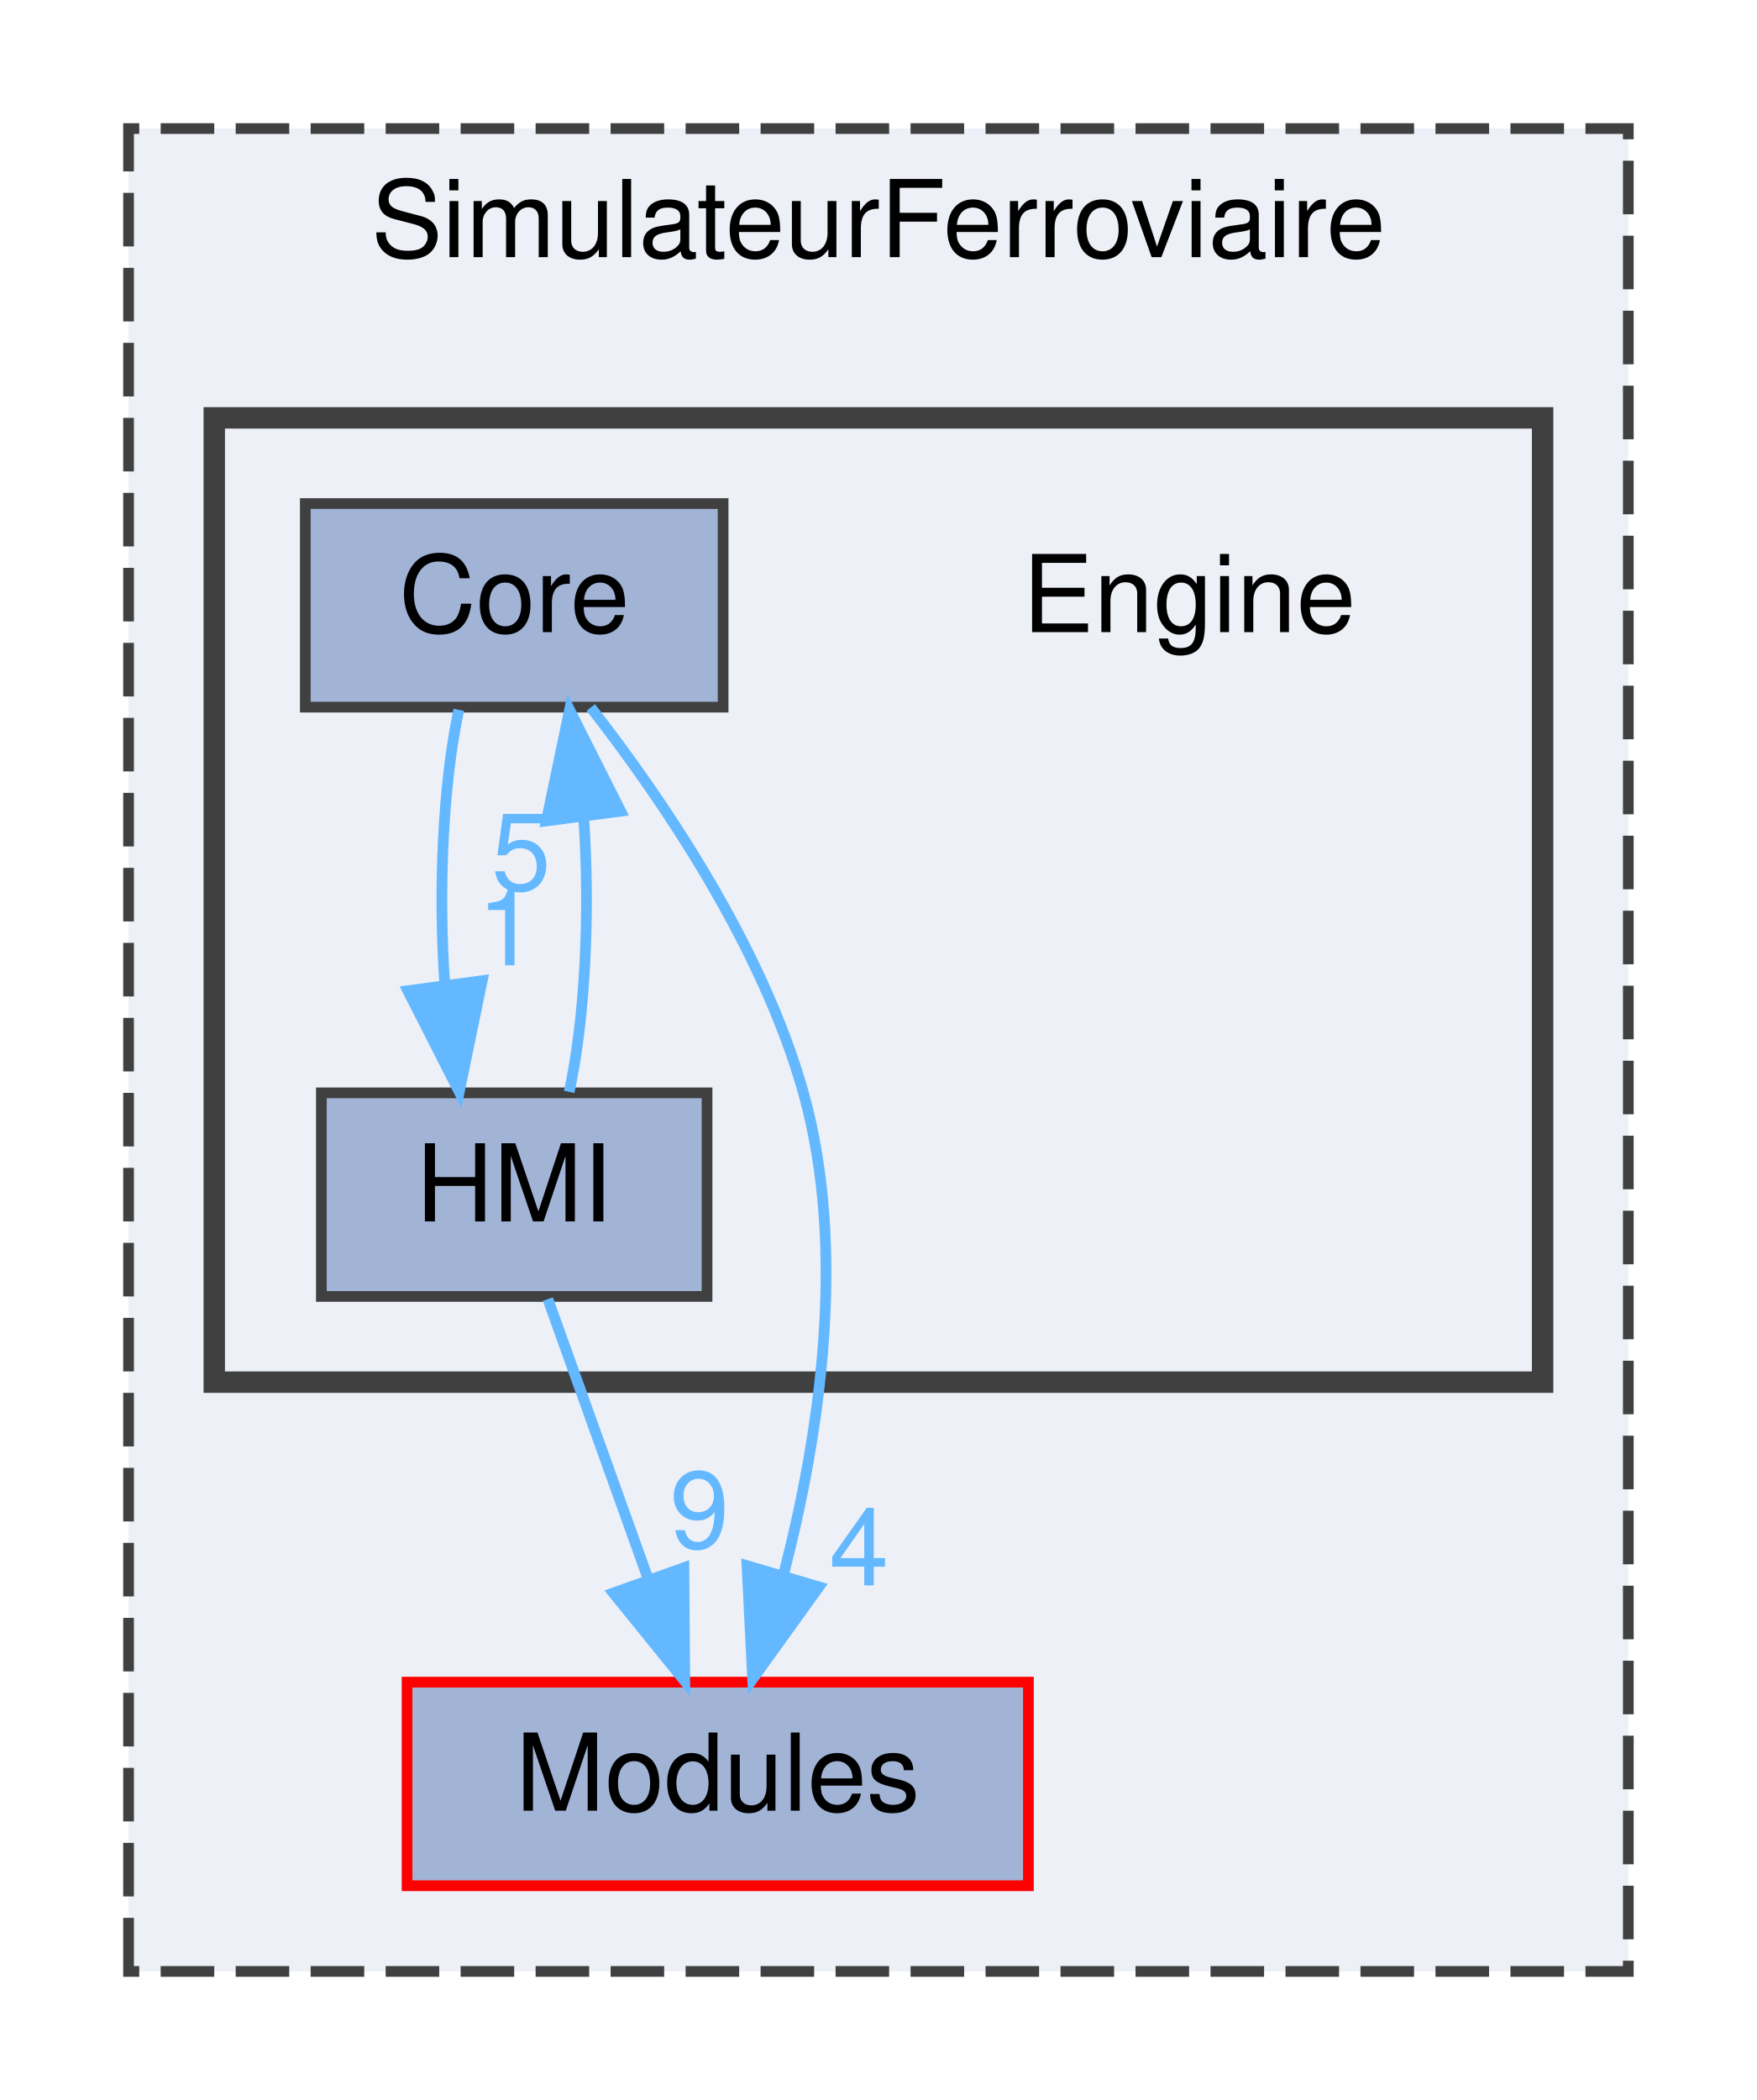
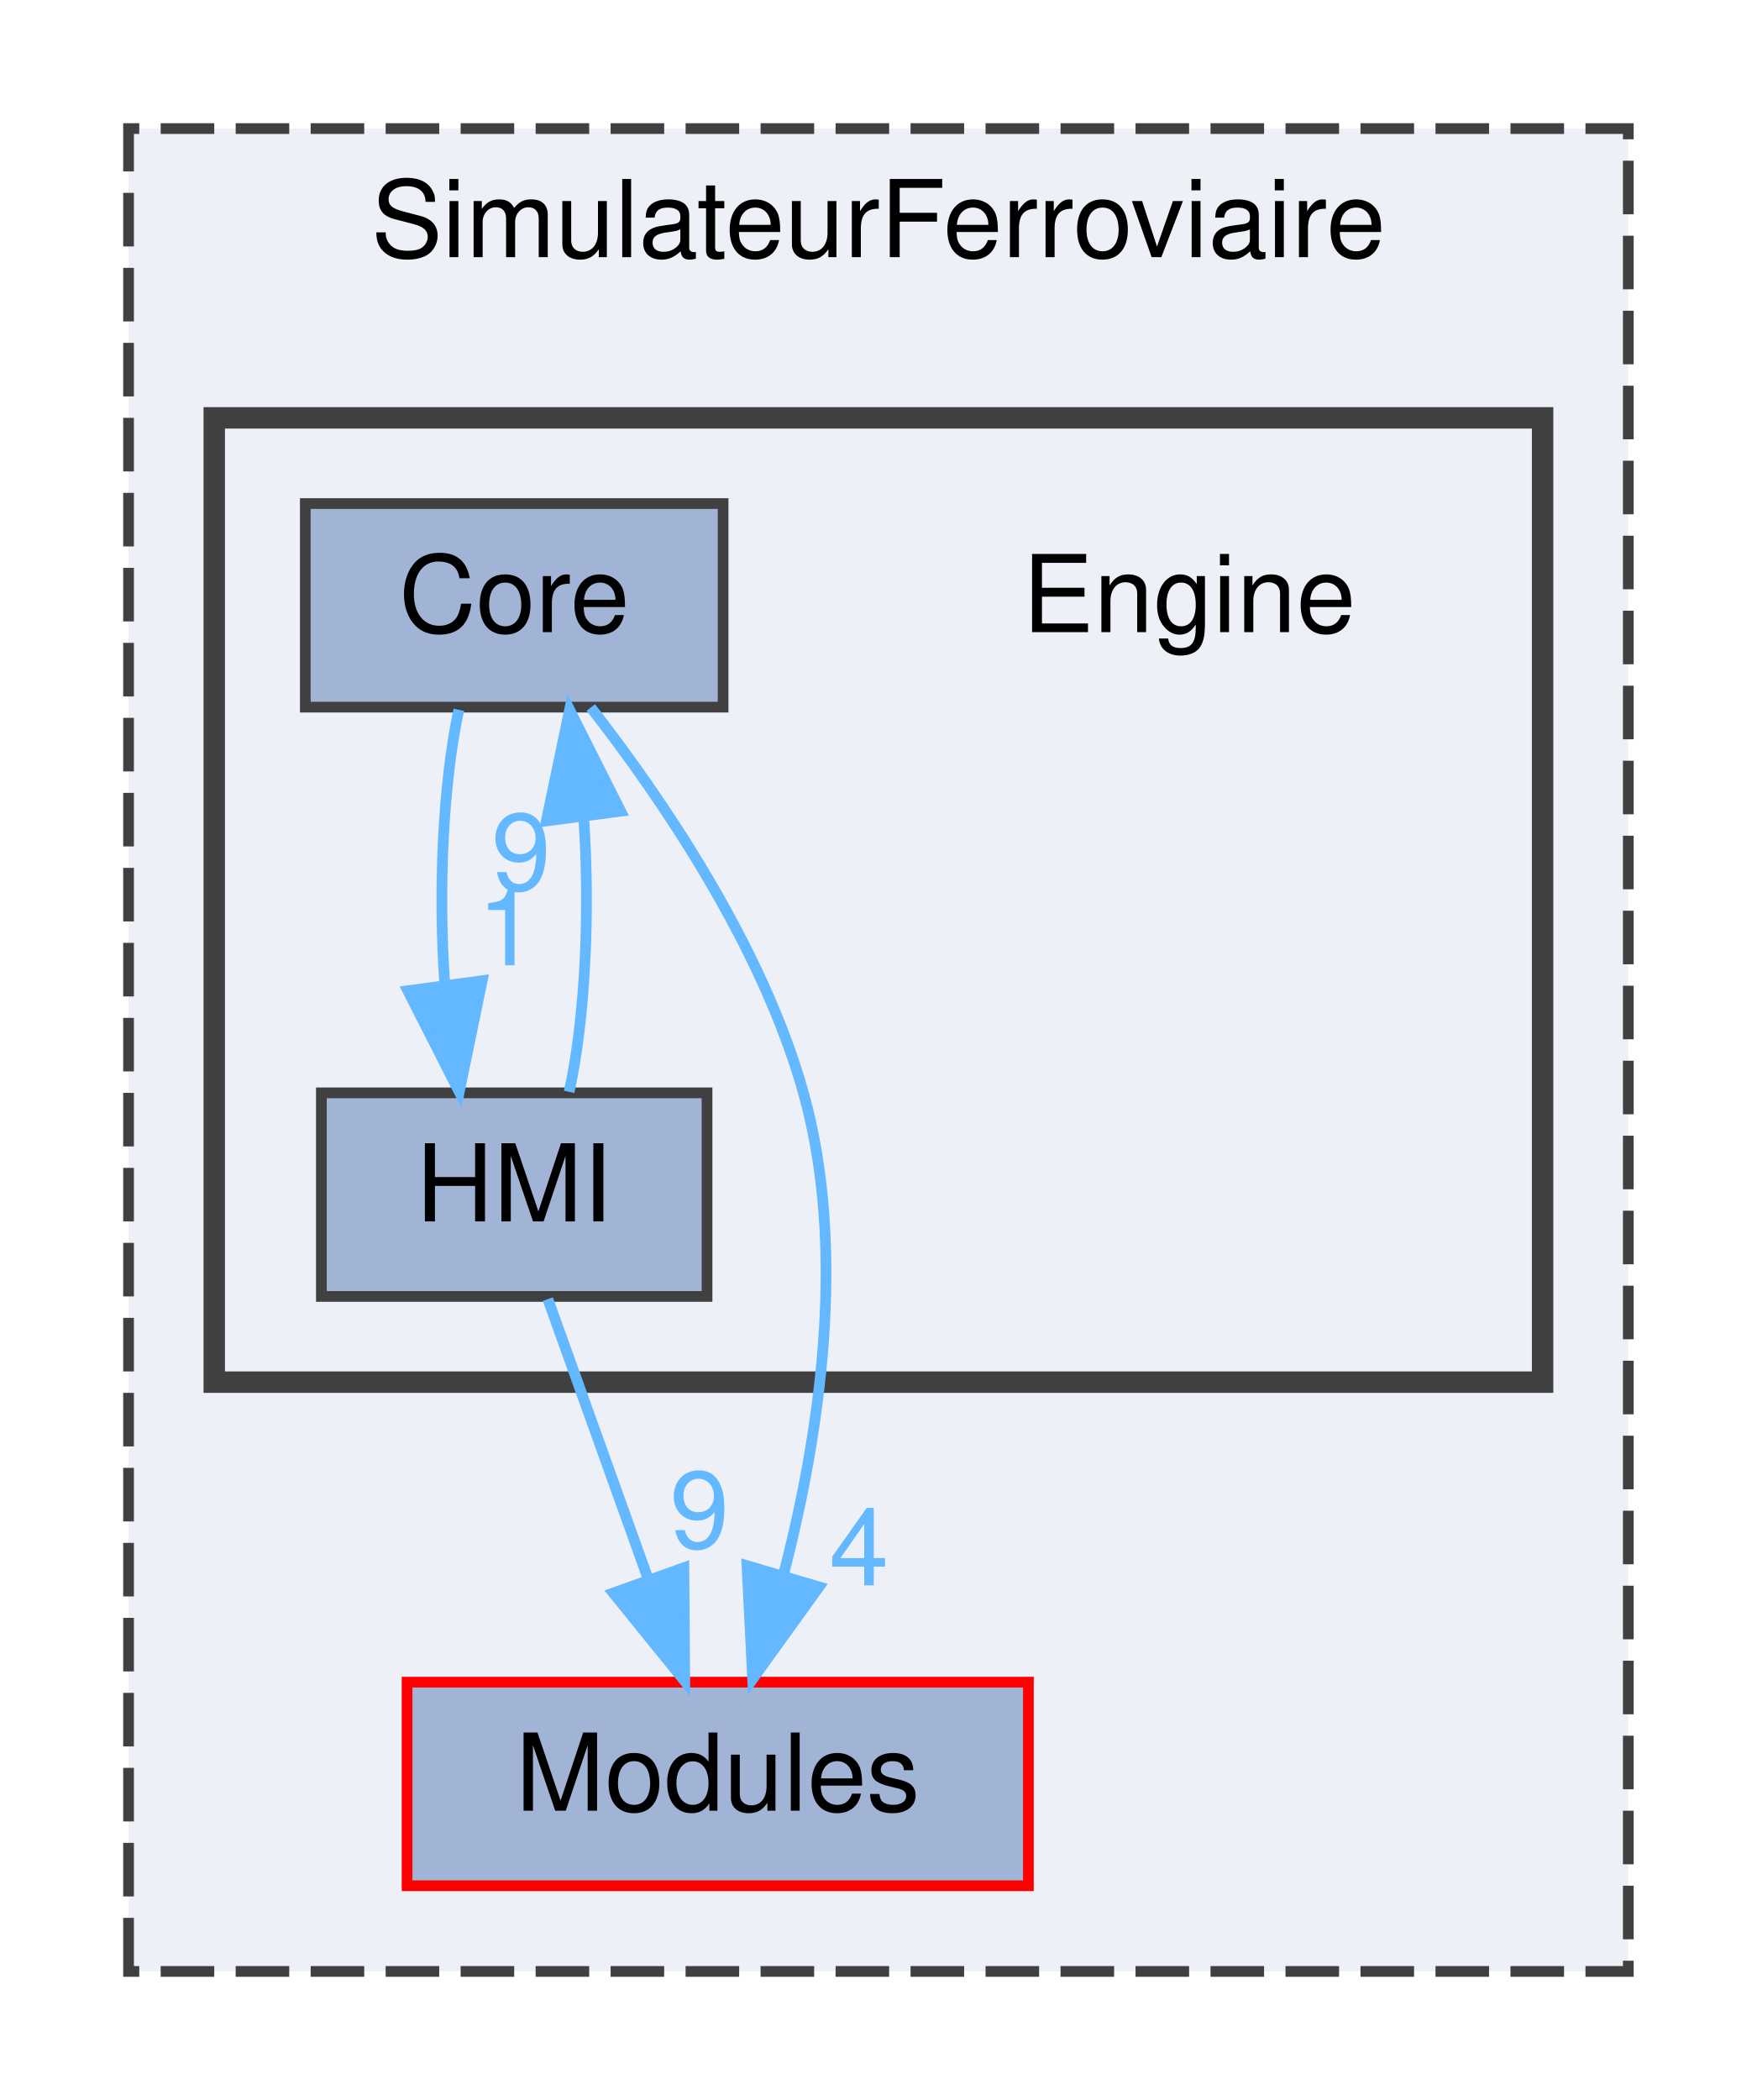
<svg xmlns="http://www.w3.org/2000/svg" xmlns:xlink="http://www.w3.org/1999/xlink" width="164pt" height="196pt" viewBox="0.00 0.00 164.00 196.00">
  <g id="graph0" class="graph" transform="scale(1 1) rotate(0) translate(4 192)">
    <g id="clust1" class="cluster">
      <g id="a_clust1">
        <a xlink:href="dir_d428d88fda432bf3dacc8225448b283a.html" target="_top" xlink:title="SimulateurFerroviaire">
          <polygon fill="#edf0f7" stroke="#404040" stroke-dasharray="5,2" points="8,-8 8,-180 148,-180 148,-8 8,-8" />
          <text text-anchor="middle" x="78" y="-168" font-family="Helvetica,sans-Serif" font-size="10.00">SimulateurFerroviaire</text>
        </a>
      </g>
    </g>
    <g id="clust2" class="cluster">
      <g id="a_clust2">
        <a xlink:href="dir_b70de4a9b2a9f967d011983a1fdf80d1.html" target="_top">
          <polygon fill="#edf0f7" stroke="#404040" stroke-width="2" points="16,-63 16,-153 140,-153 140,-63 16,-63" />
        </a>
      </g>
    </g>
    <g id="node1" class="node">
      <g id="a_node1">
        <a xlink:href="dir_387a2147fe1fbdf0efef36368214e4d3.html" target="_top" xlink:title="Modules">
          <polygon fill="#a2b4d6" stroke="red" points="92,-35 34,-35 34,-16 92,-16 92,-35" />
          <text text-anchor="middle" x="63" y="-23" font-family="Helvetica,sans-Serif" font-size="10.00">Modules</text>
        </a>
      </g>
    </g>
    <g id="node2" class="node">
      <text text-anchor="middle" x="107" y="-133" font-family="Helvetica,sans-Serif" font-size="10.00">Engine</text>
    </g>
    <g id="node3" class="node">
      <g id="a_node3">
        <a xlink:href="dir_db532fcf2b7ab198586d05907cd2a60c.html" target="_top" xlink:title="Core">
          <polygon fill="#a2b4d6" stroke="#404040" points="63.5,-145 24.5,-145 24.5,-126 63.5,-126 63.5,-145" />
          <text text-anchor="middle" x="44" y="-133" font-family="Helvetica,sans-Serif" font-size="10.00">Core</text>
        </a>
      </g>
    </g>
    <g id="edge2" class="edge">
      <g id="a_edge2">
-         <a xlink:href="dir_000001_000014.html" target="_top">
+         <a xlink:href="dir_000002_000013.html" target="_top">
          <path fill="none" stroke="#63b8ff" d="M51.15,-125.97C57.77,-117.48 67.15,-103.75 71,-90 75.12,-75.27 72.49,-58.02 69.19,-45.22" />
          <polygon fill="#63b8ff" stroke="#63b8ff" points="72.45,-43.89 66.26,-35.29 65.73,-45.87 72.45,-43.89" />
        </a>
      </g>
      <g id="a_edge2-headlabel">
-         <a xlink:href="dir_000001_000014.html" target="_top" xlink:title="4">
+         <a xlink:href="dir_000002_000013.html" target="_top" xlink:title="4">
          <text text-anchor="middle" x="76.19" y="-44.03" font-family="Helvetica,sans-Serif" font-size="10.00" fill="#63b8ff">4</text>
        </a>
      </g>
    </g>
    <g id="node4" class="node">
      <g id="a_node4">
        <a xlink:href="dir_fa749c79e99d4161e054d79886d12aa3.html" target="_top" xlink:title="HMI">
          <polygon fill="#a2b4d6" stroke="#404040" points="62,-90 26,-90 26,-71 62,-71 62,-90" />
          <text text-anchor="middle" x="44" y="-78" font-family="Helvetica,sans-Serif" font-size="10.00">HMI</text>
        </a>
      </g>
    </g>
    <g id="edge1" class="edge">
      <g id="a_edge1">
-         <a xlink:href="dir_000001_000010.html" target="_top">
+         <a xlink:href="dir_000002_000010.html" target="_top">
          <path fill="none" stroke="#63b8ff" d="M38.83,-125.75C37.34,-118.8 36.9,-108.85 37.52,-100.13" />
          <polygon fill="#63b8ff" stroke="#63b8ff" points="41.01,-100.47 38.87,-90.09 34.07,-99.53 41.01,-100.47" />
        </a>
      </g>
      <g id="a_edge1-headlabel">
-         <a xlink:href="dir_000001_000010.html" target="_top" xlink:title="1">
+         <a xlink:href="dir_000002_000010.html" target="_top" xlink:title="1">
          <text text-anchor="middle" x="43.34" y="-101.91" font-family="Helvetica,sans-Serif" font-size="10.00" fill="#63b8ff">1</text>
        </a>
      </g>
    </g>
    <g id="edge3" class="edge">
      <g id="a_edge3">
-         <a xlink:href="dir_000010_000014.html" target="_top">
+         <a xlink:href="dir_000010_000013.html" target="_top">
          <path fill="none" stroke="#63b8ff" d="M47.14,-70.75C49.68,-63.65 53.36,-53.4 56.53,-44.56" />
          <polygon fill="#63b8ff" stroke="#63b8ff" points="59.84,-45.68 59.92,-35.09 53.25,-43.32 59.84,-45.68" />
        </a>
      </g>
      <g id="a_edge3-headlabel">
-         <a xlink:href="dir_000010_000014.html" target="_top" xlink:title="9">
+         <a xlink:href="dir_000010_000013.html" target="_top" xlink:title="9">
          <text text-anchor="middle" x="61.3" y="-47.53" font-family="Helvetica,sans-Serif" font-size="10.00" fill="#63b8ff">9</text>
        </a>
      </g>
    </g>
    <g id="edge4" class="edge">
      <g id="a_edge4">
-         <a xlink:href="dir_000010_000001.html" target="_top">
+         <a xlink:href="dir_000010_000002.html" target="_top">
          <path fill="none" stroke="#63b8ff" d="M49.13,-90.09C50.64,-96.99 51.09,-106.93 50.49,-115.66" />
          <polygon fill="#63b8ff" stroke="#63b8ff" points="47,-115.38 49.17,-125.75 53.94,-116.29 47,-115.38" />
        </a>
      </g>
      <g id="a_edge4-headlabel">
-         <a xlink:href="dir_000010_000001.html" target="_top" xlink:title="5">
-           <text text-anchor="middle" x="44.65" y="-108.94" font-family="Helvetica,sans-Serif" font-size="10.00" fill="#63b8ff">5</text>
+         <a xlink:href="dir_000010_000002.html" target="_top" xlink:title="9">
+           <text text-anchor="middle" x="44.65" y="-108.94" font-family="Helvetica,sans-Serif" font-size="10.00" fill="#63b8ff">9</text>
        </a>
      </g>
    </g>
  </g>
</svg>
